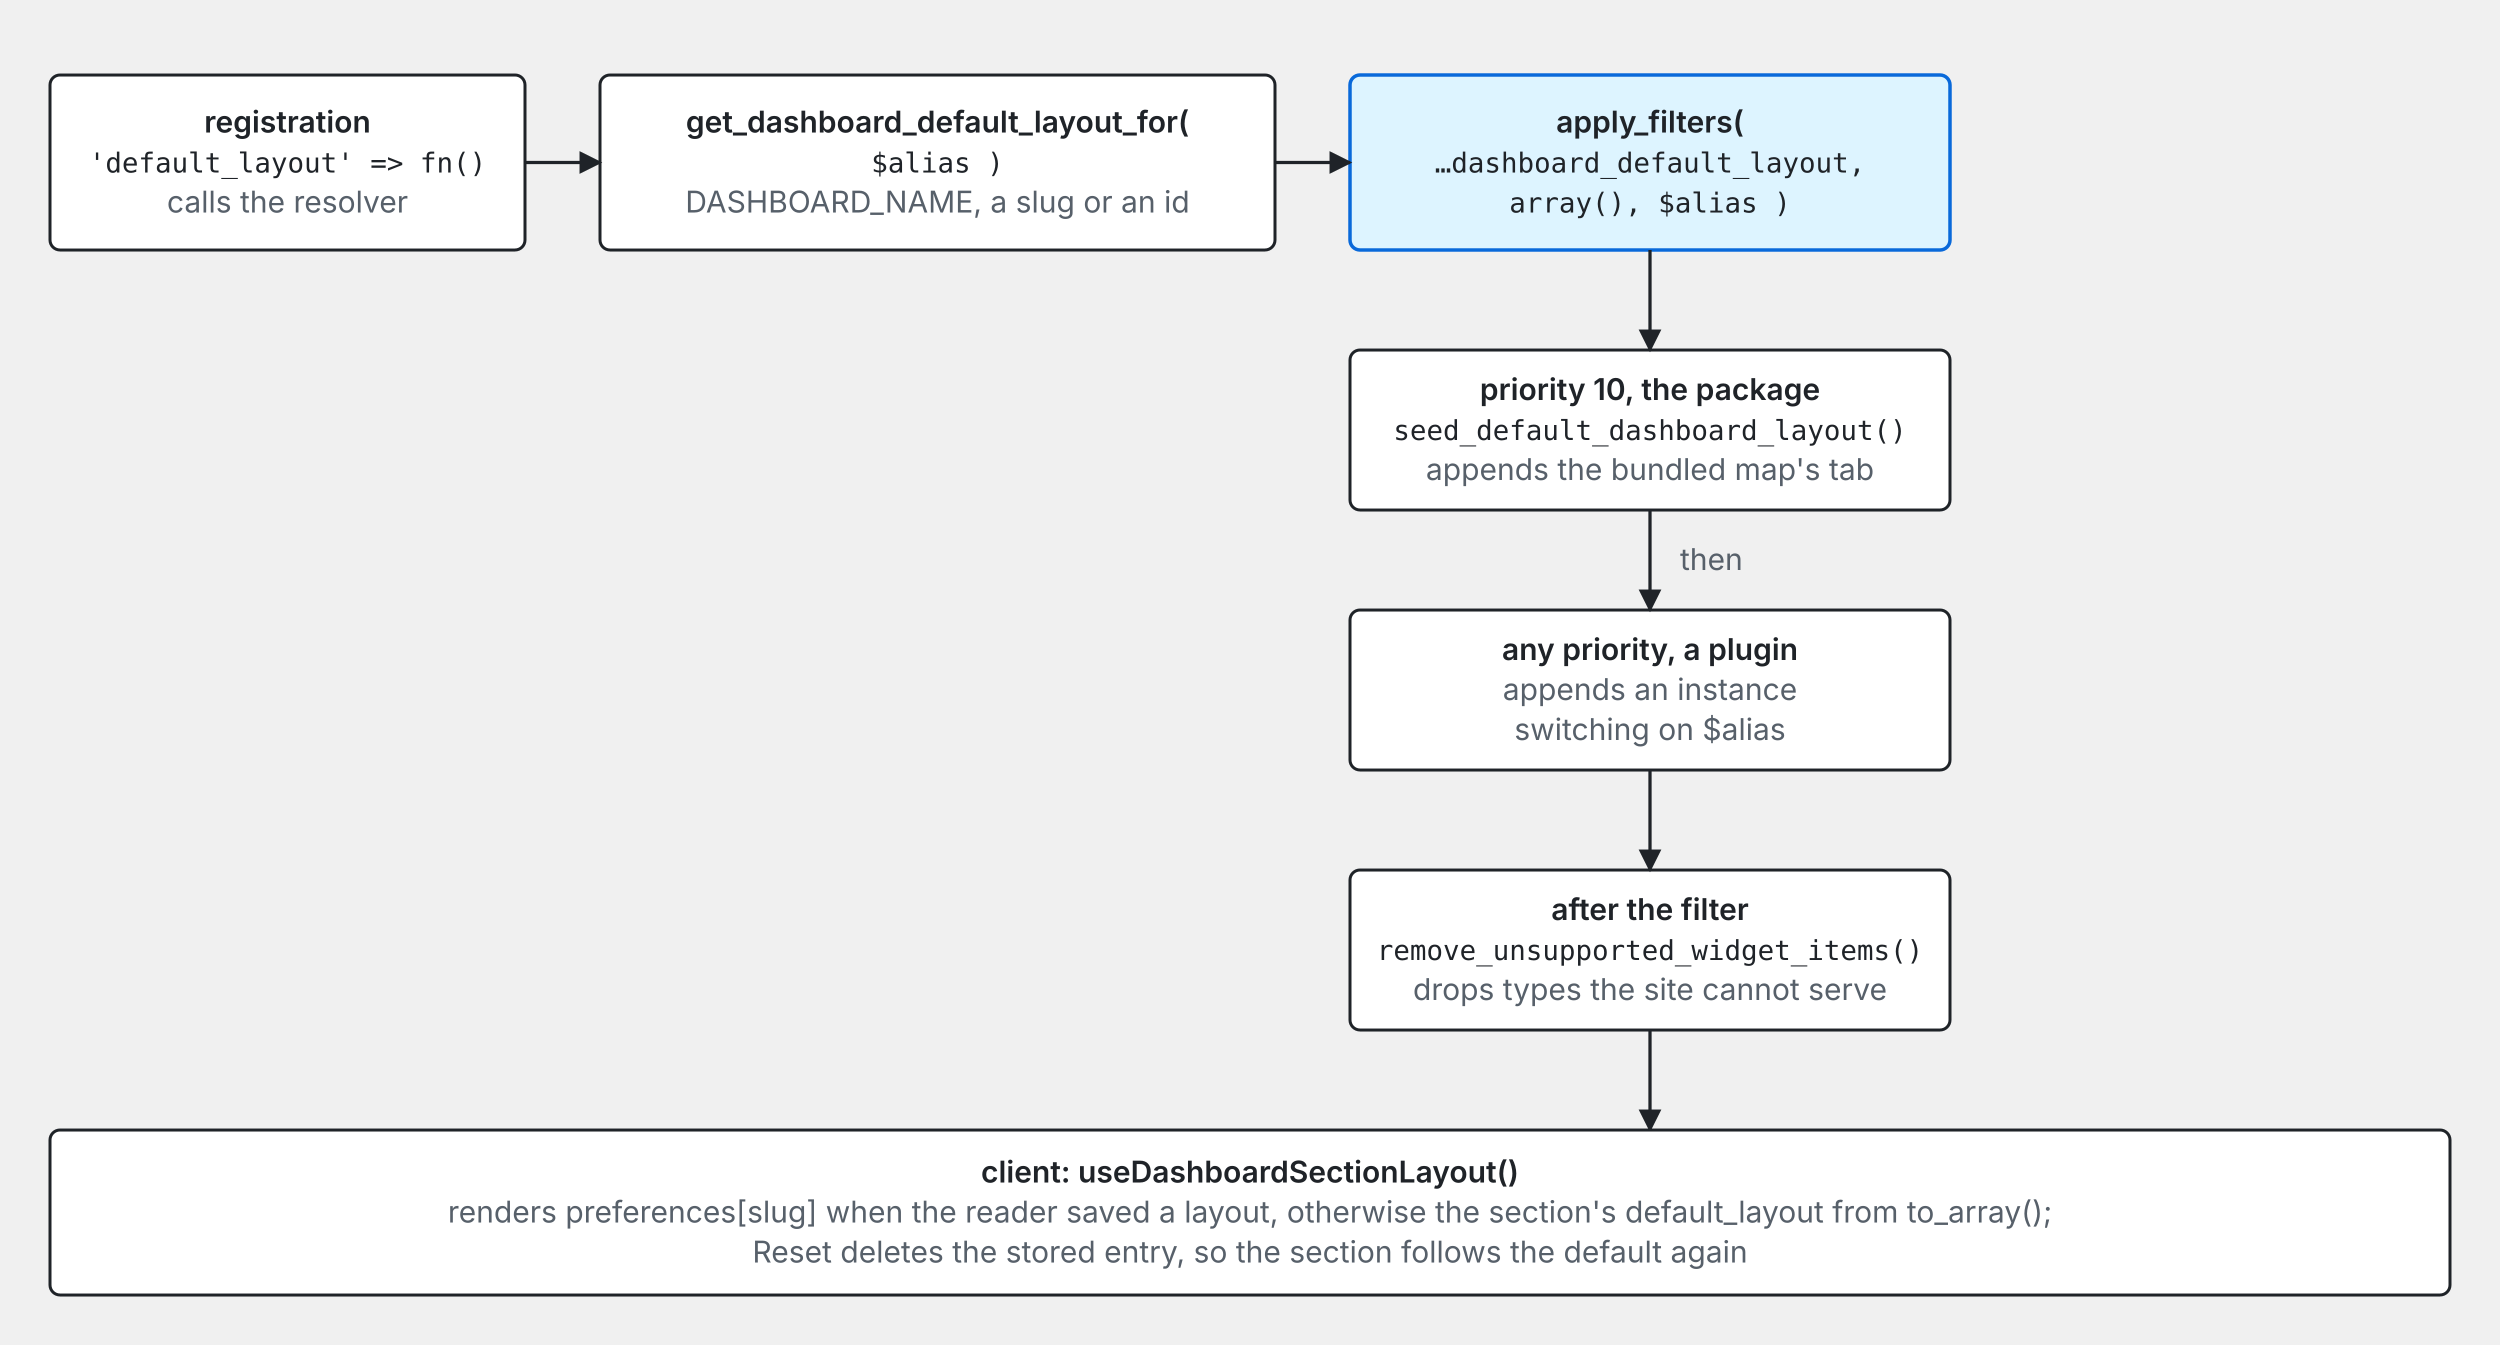
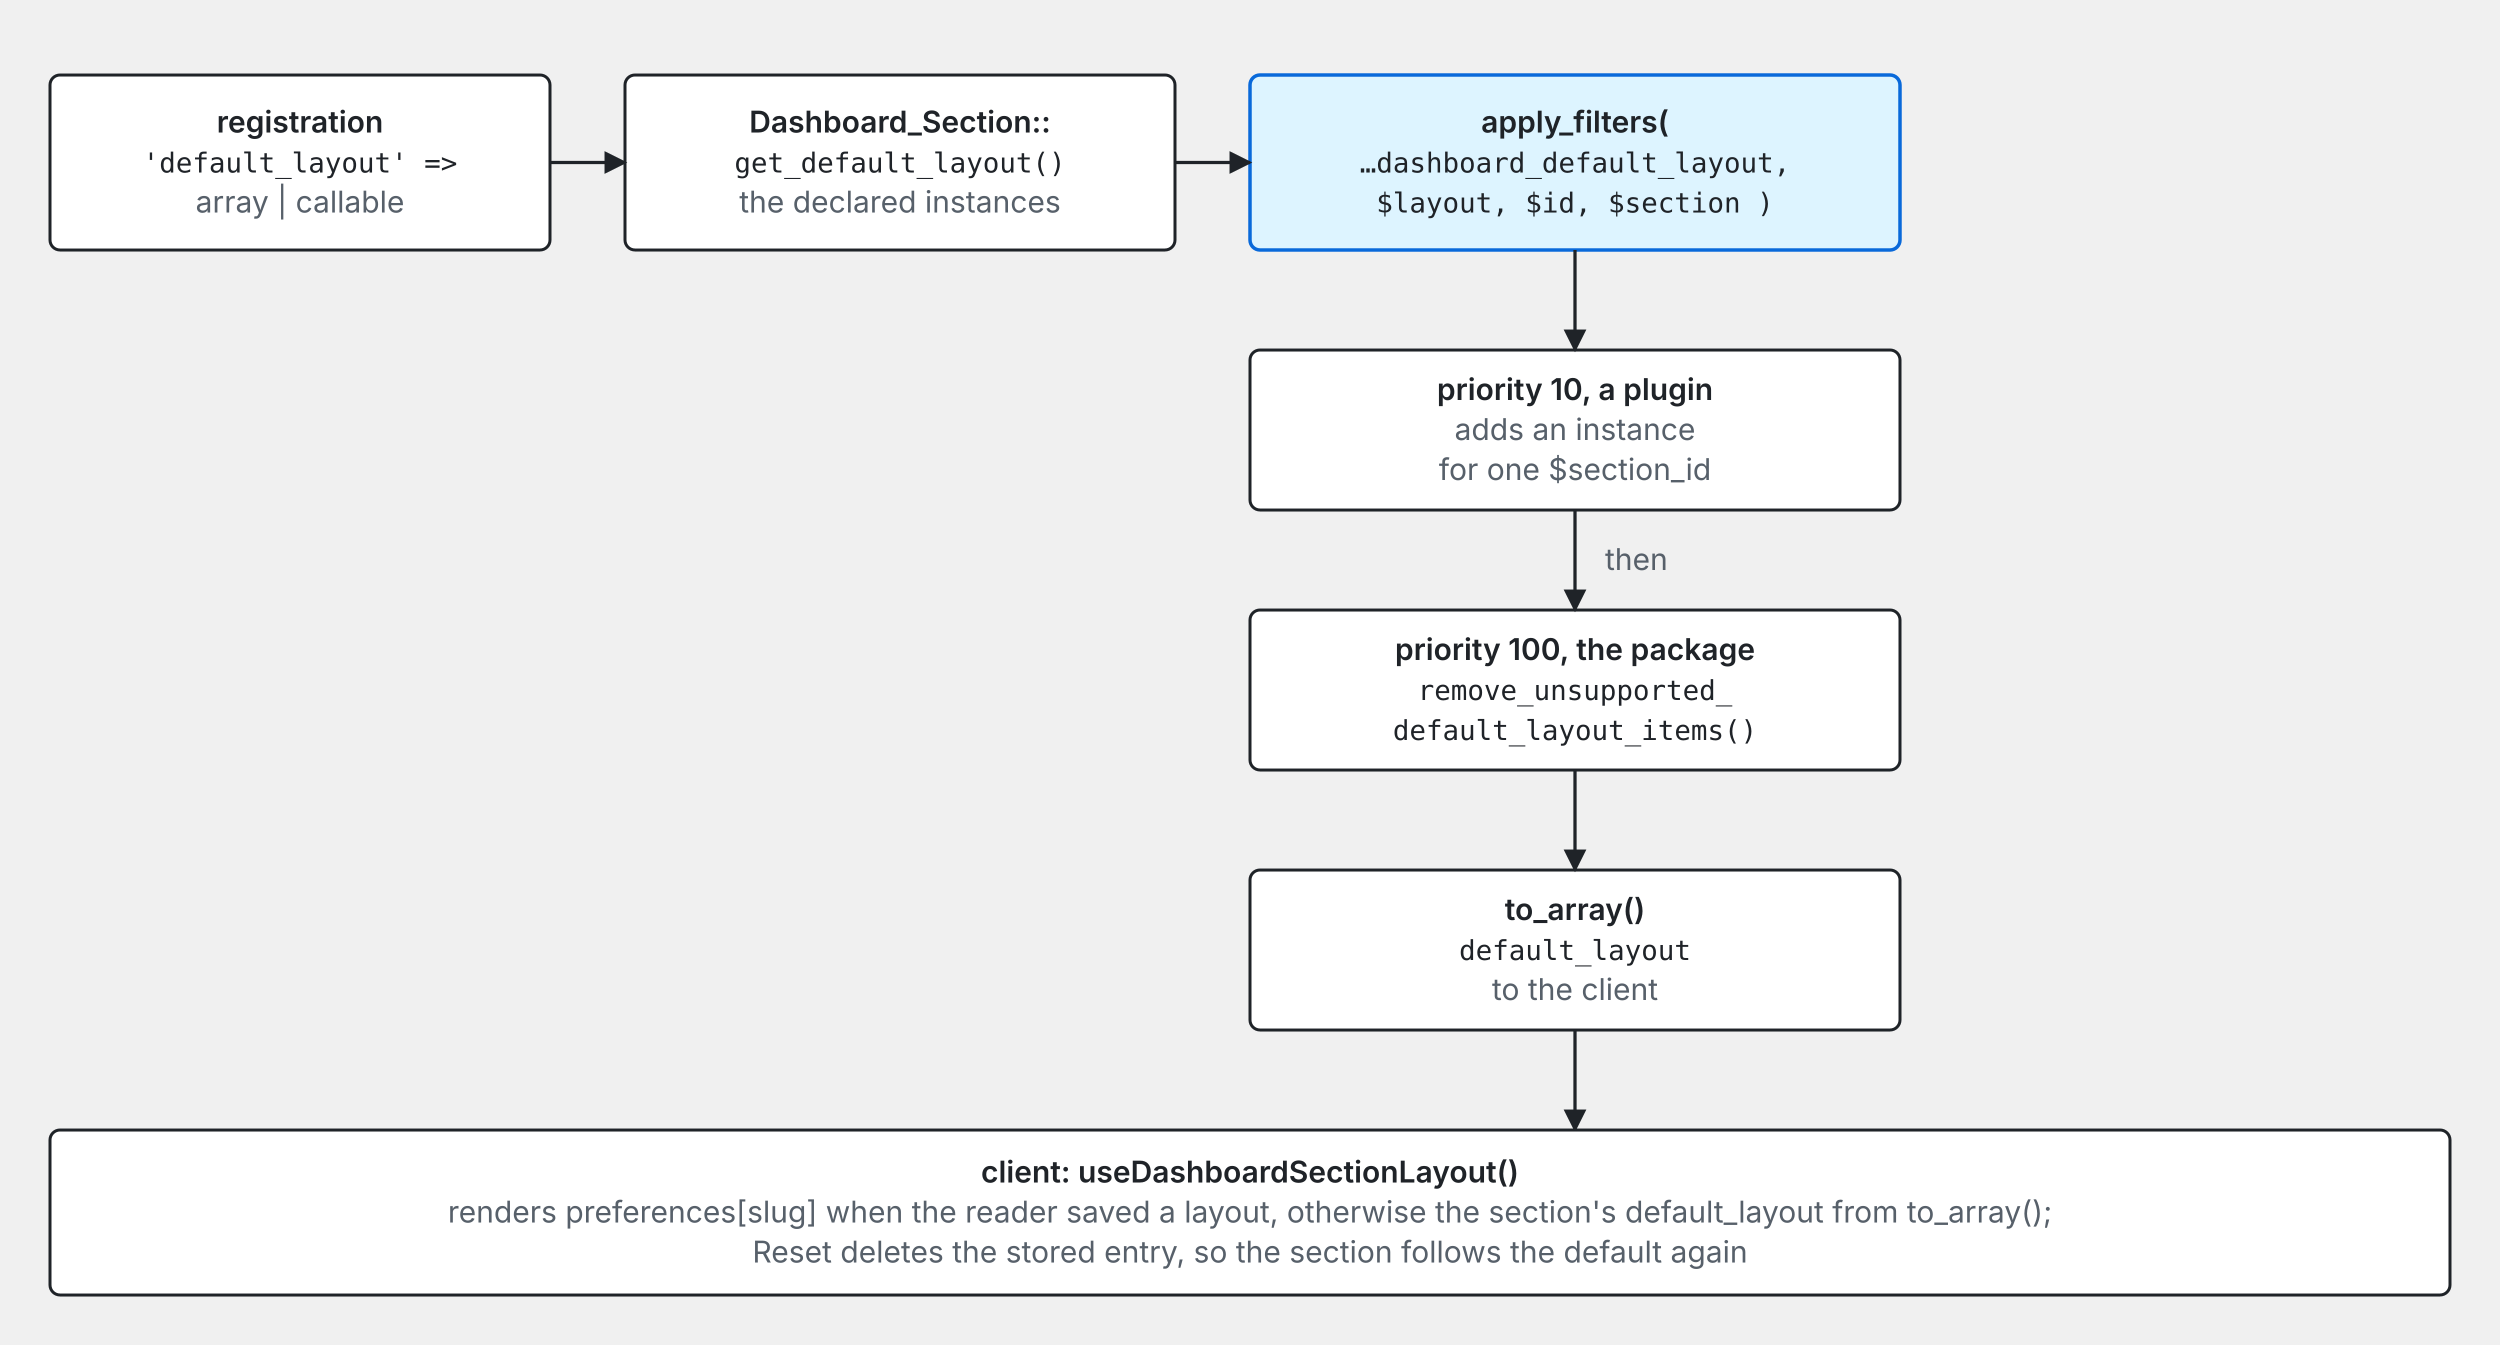
- <svg xmlns="http://www.w3.org/2000/svg" viewBox="0 0 1000 538" width="1000" height="538" role="img" aria-label="A section registration calls get_dashboard_default_layout_for() with its id; the filter starts from an empty array, the package seeds the bundled layout of the resolved tab at priority 10, a plugin appends instances, and unsupported widget types are dropped after the filter before the layout reaches the client.">
+ <svg xmlns="http://www.w3.org/2000/svg" viewBox="0 0 1000 538" width="1000" height="538" role="img" aria-label="A section declares its default layout; get_default_layout() runs it through the default-layout filter, where a plugin adds instances at priority 10 and the package removes unsupported widget types at priority 100, before it reaches the client as the fallback for the stored layout.">
  <style>
    text { font: 12px ui-sans-serif, system-ui, -apple-system, "Segoe UI", sans-serif; fill: #1f2328; }
    .mono { font-family: ui-monospace, SFMono-Regular, Menlo, monospace; font-size: 11px; }
    .title { font-weight: 600; }
    .muted { fill: #57606a; }
    .box { fill: #ffffff; stroke: #1f2328; stroke-width: 1.2; }
    .box-accent { fill: #ddf4ff; stroke: #0969da; stroke-width: 1.4; }
    .box-muted { fill: #f6f8fa; stroke: #8c959f; stroke-width: 1.2; stroke-dasharray: 4 3; }
    .lane { fill: #f6f8fa; stroke: #d0d7de; stroke-width: 1; }
    .edge { stroke: #1f2328; stroke-width: 1.3; fill: none; }
    .edge-dashed { stroke-dasharray: 5 4; }
    .arrowhead { fill: #1f2328; }
    @media (prefers-color-scheme: dark) {
      text { fill: #e6edf3; }
      .muted { fill: #8b949e; }
      .box { fill: #0d1117; stroke: #e6edf3; }
      .box-accent { fill: #0c2d6b; stroke: #58a6ff; }
      .box-muted { fill: #161b22; stroke: #6e7681; }
      .lane { fill: #161b22; stroke: #30363d; }
      .edge { stroke: #e6edf3; }
      .arrowhead { fill: #e6edf3; }
    }
  </style>
  <defs>
    <marker id="arrow" viewBox="0 0 10 10" refX="9" refY="5" markerWidth="7" markerHeight="7" orient="auto-start-reverse">
      <path class="arrowhead" d="M 0 0 L 10 5 L 0 10 z" />
    </marker>
  </defs>
-   <rect class="box" x="20" y="30" width="190" height="70" rx="4" />
-   <text class="title" x="115" y="53" text-anchor="middle">registration</text>
-   <text class="mono" x="115" y="69" text-anchor="middle">'default_layout' =&gt; fn()</text>
-   <text class="muted" x="115" y="85" text-anchor="middle">calls the resolver</text>
-   <rect class="box" x="240" y="30" width="270" height="70" rx="4" />
-   <text class="title" x="375" y="53" text-anchor="middle">get_dashboard_default_layout_for(</text>
-   <text class="mono" x="375" y="69" text-anchor="middle">$alias )</text>
-   <text class="muted" x="375" y="85" text-anchor="middle">DASHBOARD_NAME, a slug or an id</text>
-   <rect class="box-accent" x="540" y="30" width="240" height="70" rx="4" />
-   <text class="title" x="660" y="53" text-anchor="middle">apply_filters(</text>
-   <text class="mono" x="660" y="69" text-anchor="middle">…dashboard_default_layout,</text>
-   <text class="mono" x="660" y="85" text-anchor="middle">array(), $alias )</text>
-   <polyline class="edge" points="210,65 240,65" marker-end="url(#arrow)" />
-   <polyline class="edge" points="510,65 540,65" marker-end="url(#arrow)" />
-   <rect class="box" x="540" y="140" width="240" height="64" rx="4" />
-   <text class="title" x="660" y="160" text-anchor="middle">priority 10, the package</text>
-   <text class="mono" x="660" y="176" text-anchor="middle">seed_default_dashboard_layout()</text>
-   <text class="muted" x="660" y="192" text-anchor="middle">appends the bundled map's tab</text>
-   <polyline class="edge" points="660.0,100 660.0,140" marker-end="url(#arrow)" />
-   <rect class="box" x="540" y="244" width="240" height="64" rx="4" />
-   <text class="title" x="660" y="264" text-anchor="middle">any priority, a plugin</text>
-   <text class="muted" x="660" y="280" text-anchor="middle">appends an instance</text>
-   <text class="muted" x="660" y="296" text-anchor="middle">switching on $alias</text>
-   <polyline class="edge" points="660.0,204 660.0,244" marker-end="url(#arrow)" />
-   <text class="muted" x="672.0" y="228" text-anchor="start">then</text>
-   <rect class="box" x="540" y="348" width="240" height="64" rx="4" />
-   <text class="title" x="660" y="368" text-anchor="middle">after the filter</text>
-   <text class="mono" x="660" y="384" text-anchor="middle">remove_unsupported_widget_items()</text>
-   <text class="muted" x="660" y="400" text-anchor="middle">drops types the site cannot serve</text>
-   <polyline class="edge" points="660.0,308 660.0,348" marker-end="url(#arrow)" />
-   <polyline class="edge" points="660.0,412 660.0,452" marker-end="url(#arrow)" />
+   <rect class="box" x="20" y="30" width="200" height="70" rx="4" />
+   <text class="title" x="120" y="53" text-anchor="middle">registration</text>
+   <text class="mono" x="120" y="69" text-anchor="middle">'default_layout' =&gt;</text>
+   <text class="muted" x="120" y="85" text-anchor="middle">array | callable</text>
+   <rect class="box" x="250" y="30" width="220" height="70" rx="4" />
+   <text class="title" x="360" y="53" text-anchor="middle">Dashboard_Section::</text>
+   <text class="mono" x="360" y="69" text-anchor="middle">get_default_layout()</text>
+   <text class="muted" x="360" y="85" text-anchor="middle">the declared instances</text>
+   <rect class="box-accent" x="500" y="30" width="260" height="70" rx="4" />
+   <text class="title" x="630" y="53" text-anchor="middle">apply_filters(</text>
+   <text class="mono" x="630" y="69" text-anchor="middle">…dashboard_default_layout,</text>
+   <text class="mono" x="630" y="85" text-anchor="middle">$layout, $id, $section )</text>
+   <polyline class="edge" points="220,65 250,65" marker-end="url(#arrow)" />
+   <polyline class="edge" points="470,65 500,65" marker-end="url(#arrow)" />
+   <rect class="box" x="500" y="140" width="260" height="64" rx="4" />
+   <text class="title" x="630" y="160" text-anchor="middle">priority 10, a plugin</text>
+   <text class="muted" x="630" y="176" text-anchor="middle">adds an instance</text>
+   <text class="muted" x="630" y="192" text-anchor="middle">for one $section_id</text>
+   <polyline class="edge" points="630.0,100 630.0,140" marker-end="url(#arrow)" />
+   <rect class="box" x="500" y="244" width="260" height="64" rx="4" />
+   <text class="title" x="630" y="264" text-anchor="middle">priority 100, the package</text>
+   <text class="mono" x="630" y="280" text-anchor="middle">remove_unsupported_</text>
+   <text class="mono" x="630" y="296" text-anchor="middle">default_layout_items()</text>
+   <polyline class="edge" points="630.0,204 630.0,244" marker-end="url(#arrow)" />
+   <text class="muted" x="642.0" y="228" text-anchor="start">then</text>
+   <rect class="box" x="500" y="348" width="260" height="64" rx="4" />
+   <text class="title" x="630" y="368" text-anchor="middle">to_array()</text>
+   <text class="mono" x="630" y="384" text-anchor="middle">default_layout</text>
+   <text class="muted" x="630" y="400" text-anchor="middle">to the client</text>
+   <polyline class="edge" points="630.0,308 630.0,348" marker-end="url(#arrow)" />
+   <polyline class="edge" points="630.0,412 630.0,452" marker-end="url(#arrow)" />
  <rect class="box" x="20" y="452" width="960" height="66" rx="4" />
  <text class="title" x="500" y="473" text-anchor="middle">client: useDashboardSectionLayout()</text>
  <text class="muted" x="500" y="489" text-anchor="middle">renders preferences[slug] when the reader saved a layout, otherwise the section's default_layout from to_array();</text>
  <text class="muted" x="500" y="505" text-anchor="middle">Reset deletes the stored entry, so the section follows the default again</text>
</svg>
